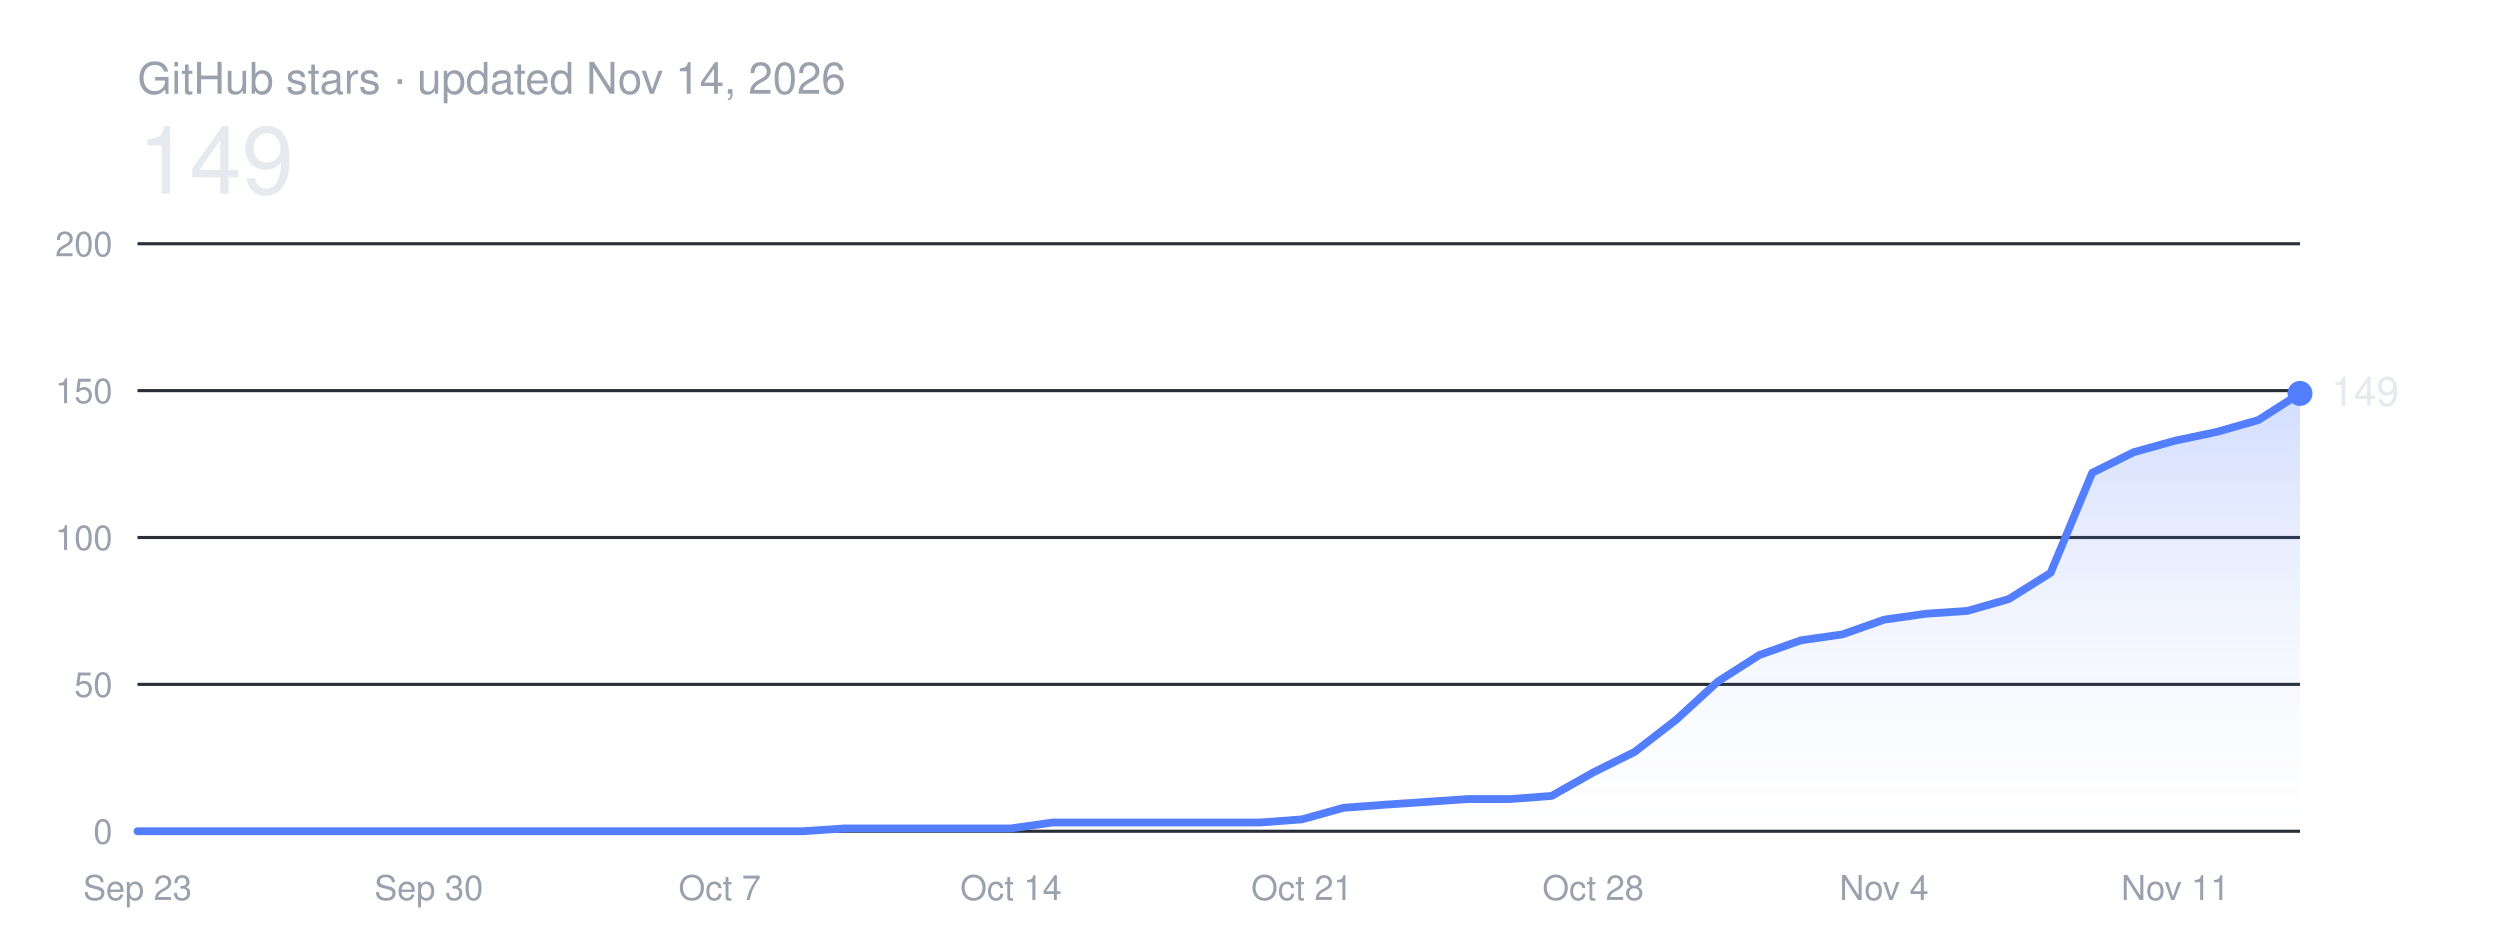
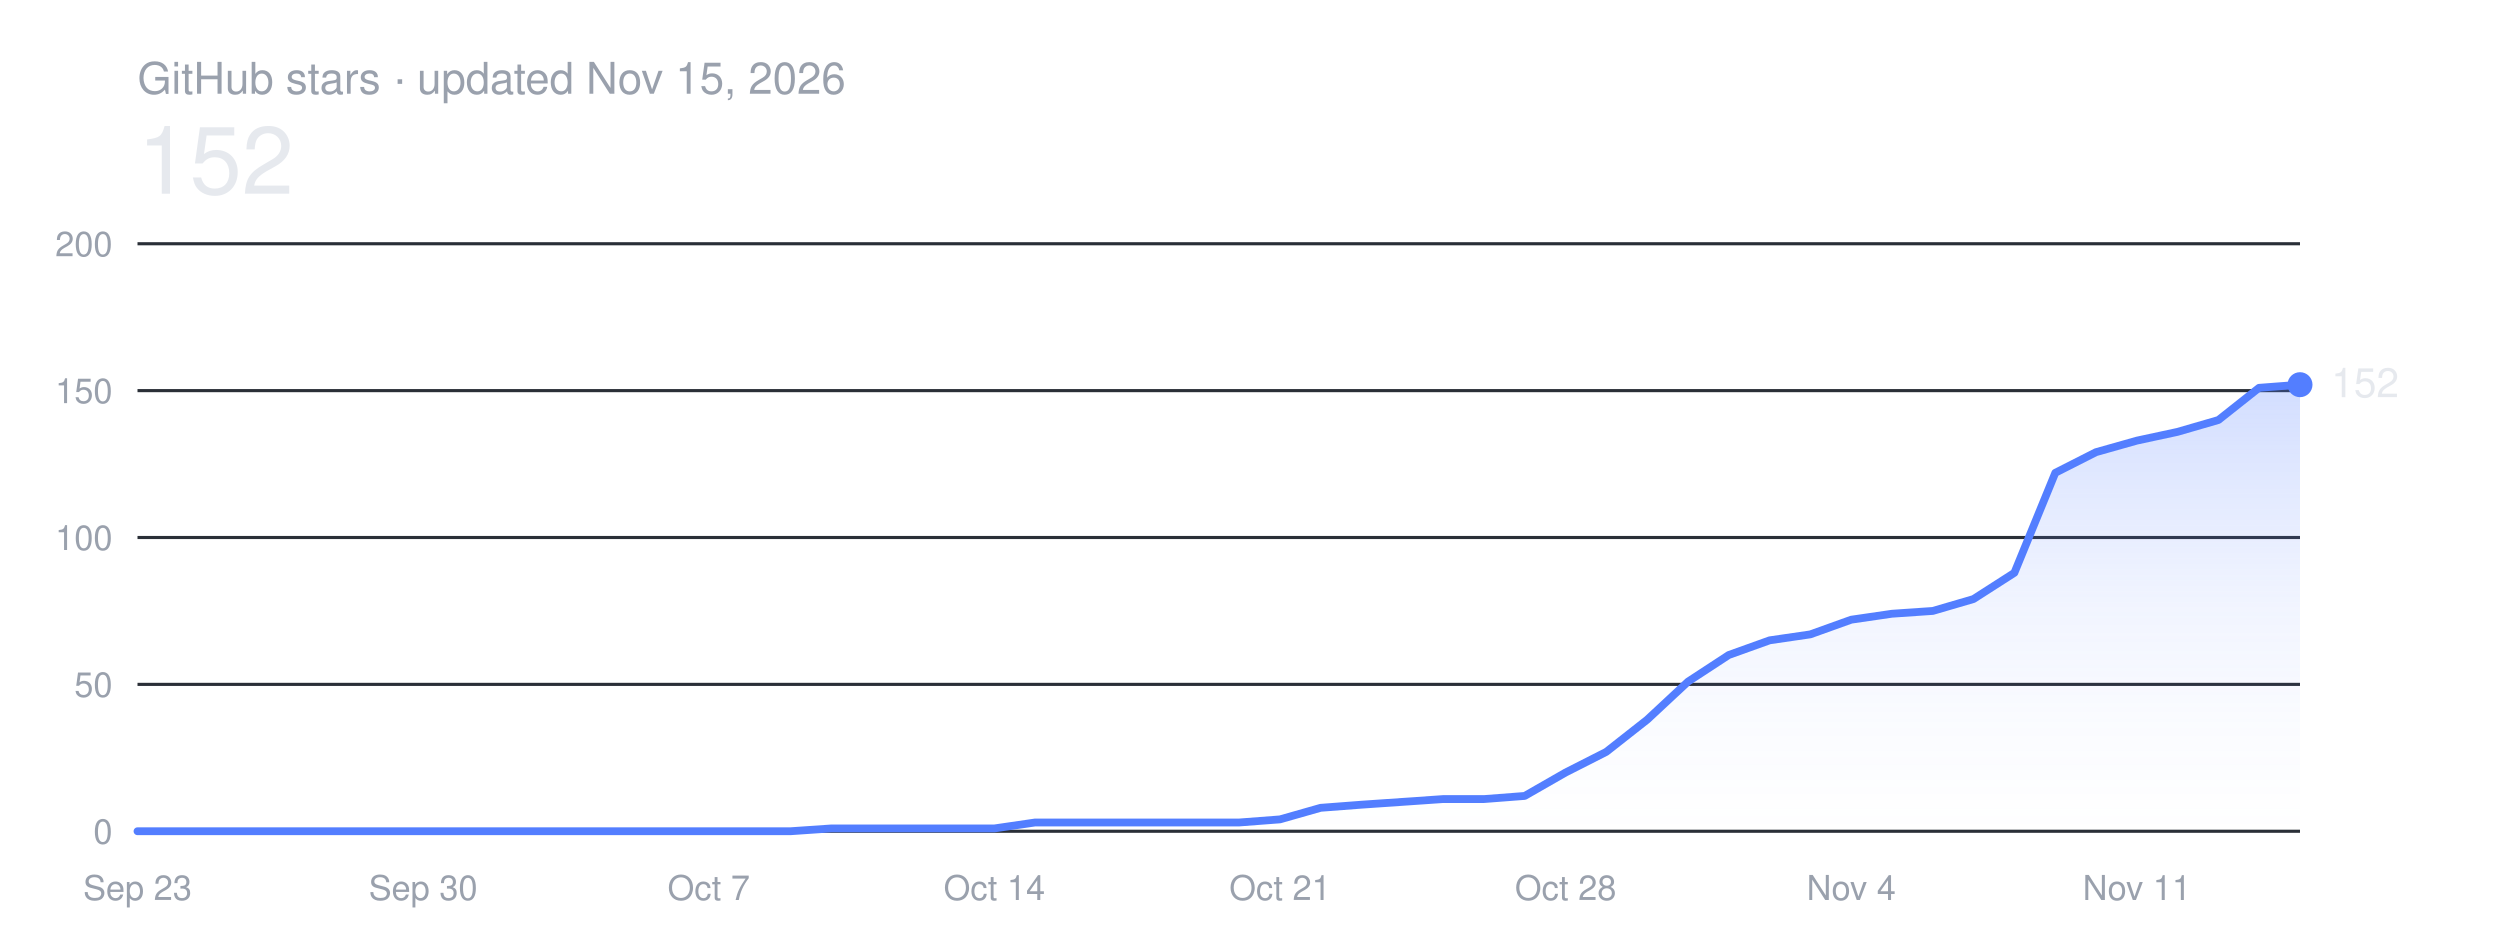
<svg xmlns="http://www.w3.org/2000/svg" width="800" height="300" viewBox="0 0 800 300" font-family="-apple-system, BlinkMacSystemFont, 'Segoe UI', Helvetica, Arial, sans-serif">
  <defs>
    <linearGradient id="a" x1="0" x2="0" y1="0" y2="1">
      <stop offset="0" stop-color="#537eff" stop-opacity="0.26" />
      <stop offset="0.25" stop-color="#537eff" stop-opacity="0.16" />
      <stop offset="0.5" stop-color="#537eff" stop-opacity="0.08" />
      <stop offset="0.75" stop-color="#537eff" stop-opacity="0.03" />
      <stop offset="1" stop-color="#537eff" stop-opacity="0" />
    </linearGradient>
  </defs>
-   <text x="44" y="30" font-size="14" fill="#9aa1ad">GitHub stars · updated Nov 14, 2026</text>
-   <text x="44" y="62" font-size="30" font-weight="300" fill="#e6e9ee">149</text>
+   <text x="44" y="30" font-size="14" fill="#9aa1ad">GitHub stars · updated Nov 15, 2026</text>
+   <text x="44" y="62" font-size="30" font-weight="300" fill="#e6e9ee">152</text>
  <line x1="44" x2="736" y1="266.0" y2="266.0" stroke="#2a2f37" stroke-width="1" />
  <text x="36" y="270.0" font-size="11" fill="#9aa1ad" text-anchor="end">0</text>
  <line x1="44" x2="736" y1="219.0" y2="219.0" stroke="#2a2f37" stroke-width="1" />
  <text x="36" y="223.0" font-size="11" fill="#9aa1ad" text-anchor="end">50</text>
  <line x1="44" x2="736" y1="172.0" y2="172.0" stroke="#2a2f37" stroke-width="1" />
  <text x="36" y="176.0" font-size="11" fill="#9aa1ad" text-anchor="end">100</text>
  <line x1="44" x2="736" y1="125.0" y2="125.0" stroke="#2a2f37" stroke-width="1" />
  <text x="36" y="129.0" font-size="11" fill="#9aa1ad" text-anchor="end">150</text>
  <line x1="44" x2="736" y1="78.0" y2="78.0" stroke="#2a2f37" stroke-width="1" />
  <text x="36" y="82.0" font-size="11" fill="#9aa1ad" text-anchor="end">200</text>
  <text x="44.0" y="288" font-size="11" fill="#9aa1ad" text-anchor="middle">Sep 23</text>
-   <text x="137.2" y="288" font-size="11" fill="#9aa1ad" text-anchor="middle">Sep 30</text>
-   <text x="230.3" y="288" font-size="11" fill="#9aa1ad" text-anchor="middle">Oct 7</text>
-   <text x="323.5" y="288" font-size="11" fill="#9aa1ad" text-anchor="middle">Oct 14</text>
-   <text x="416.6" y="288" font-size="11" fill="#9aa1ad" text-anchor="middle">Oct 21</text>
-   <text x="509.8" y="288" font-size="11" fill="#9aa1ad" text-anchor="middle">Oct 28</text>
-   <text x="602.9" y="288" font-size="11" fill="#9aa1ad" text-anchor="middle">Nov 4</text>
-   <text x="696.1" y="288" font-size="11" fill="#9aa1ad" text-anchor="middle">Nov 11</text>
-   <polygon points="44,266.0 44.0,266.0 57.3,266.0 70.6,266.0 83.9,266.0 97.2,266.0 110.5,266.0 123.8,266.0 137.2,266.0 150.5,266.0 163.8,266.0 177.1,266.0 190.4,266.0 203.7,266.0 217.0,266.0 230.3,266.0 243.6,266.0 256.9,266.0 270.2,265.1 283.5,265.1 296.8,265.1 310.2,265.1 323.5,265.1 336.8,263.2 350.1,263.2 363.4,263.2 376.7,263.2 390.0,263.2 403.3,263.2 416.6,262.2 429.9,258.5 443.2,257.5 456.5,256.6 469.8,255.7 483.2,255.7 496.5,254.7 509.8,247.2 523.1,240.6 536.4,230.3 549.7,218.1 563.0,209.6 576.3,204.9 589.6,203.0 602.9,198.3 616.2,196.4 629.5,195.5 642.8,191.7 656.2,183.3 669.5,151.3 682.8,144.7 696.1,141.0 709.4,138.2 722.7,134.4 736.0,125.9 736.0,266.0" fill="url(#a)" />
-   <polyline points="44.0,266.0 57.3,266.0 70.6,266.0 83.9,266.0 97.2,266.0 110.5,266.0 123.8,266.0 137.2,266.0 150.5,266.0 163.8,266.0 177.1,266.0 190.4,266.0 203.7,266.0 217.0,266.0 230.3,266.0 243.6,266.0 256.9,266.0 270.2,265.1 283.5,265.1 296.8,265.1 310.2,265.1 323.5,265.1 336.8,263.2 350.1,263.2 363.4,263.2 376.7,263.2 390.0,263.2 403.3,263.2 416.6,262.2 429.9,258.5 443.2,257.5 456.5,256.6 469.8,255.7 483.2,255.7 496.5,254.7 509.8,247.2 523.1,240.6 536.4,230.3 549.7,218.1 563.0,209.6 576.3,204.9 589.6,203.0 602.9,198.3 616.2,196.4 629.5,195.5 642.8,191.7 656.2,183.3 669.5,151.3 682.8,144.7 696.1,141.0 709.4,138.2 722.7,134.4 736.0,125.9" fill="none" stroke="#537eff" stroke-width="2.5" stroke-linejoin="round" stroke-linecap="round" />
-   <circle cx="736.0" cy="125.9" r="4" fill="#537eff" />
-   <text x="746.0" y="129.9" font-size="13" fill="#e6e9ee">149</text>
+   <text x="135.4" y="288" font-size="11" fill="#9aa1ad" text-anchor="middle">Sep 30</text>
+   <text x="226.8" y="288" font-size="11" fill="#9aa1ad" text-anchor="middle">Oct 7</text>
+   <text x="318.2" y="288" font-size="11" fill="#9aa1ad" text-anchor="middle">Oct 14</text>
+   <text x="409.6" y="288" font-size="11" fill="#9aa1ad" text-anchor="middle">Oct 21</text>
+   <text x="501.0" y="288" font-size="11" fill="#9aa1ad" text-anchor="middle">Oct 28</text>
+   <text x="592.4" y="288" font-size="11" fill="#9aa1ad" text-anchor="middle">Nov 4</text>
+   <text x="683.8" y="288" font-size="11" fill="#9aa1ad" text-anchor="middle">Nov 11</text>
+   <polygon points="44,266.0 44.0,266.0 57.1,266.0 70.1,266.0 83.2,266.0 96.2,266.0 109.3,266.0 122.3,266.0 135.4,266.0 148.5,266.0 161.5,266.0 174.6,266.0 187.6,266.0 200.7,266.0 213.7,266.0 226.8,266.0 239.8,266.0 252.9,266.0 266.0,265.1 279.0,265.1 292.1,265.1 305.1,265.1 318.2,265.1 331.2,263.2 344.3,263.2 357.4,263.2 370.4,263.2 383.5,263.2 396.5,263.2 409.6,262.2 422.6,258.5 435.7,257.5 448.8,256.6 461.8,255.7 474.9,255.7 487.9,254.7 501.0,247.2 514.0,240.6 527.1,230.3 540.2,218.1 553.2,209.6 566.3,204.9 579.3,203.0 592.4,198.3 605.4,196.4 618.5,195.5 631.5,191.7 644.6,183.3 657.7,151.3 670.7,144.7 683.8,141.0 696.8,138.2 709.9,134.4 722.9,124.1 736.0,123.1 736.0,266.0" fill="url(#a)" />
+   <polyline points="44.0,266.0 57.1,266.0 70.1,266.0 83.2,266.0 96.2,266.0 109.3,266.0 122.3,266.0 135.4,266.0 148.5,266.0 161.5,266.0 174.6,266.0 187.6,266.0 200.7,266.0 213.7,266.0 226.8,266.0 239.8,266.0 252.9,266.0 266.0,265.1 279.0,265.1 292.1,265.1 305.1,265.1 318.2,265.1 331.2,263.2 344.3,263.2 357.4,263.2 370.4,263.2 383.5,263.2 396.5,263.2 409.6,262.2 422.6,258.5 435.7,257.5 448.8,256.6 461.8,255.7 474.9,255.7 487.9,254.7 501.0,247.2 514.0,240.6 527.1,230.3 540.2,218.1 553.2,209.6 566.3,204.9 579.3,203.0 592.4,198.3 605.4,196.4 618.5,195.5 631.5,191.7 644.6,183.3 657.7,151.3 670.7,144.7 683.8,141.0 696.8,138.2 709.9,134.4 722.9,124.1 736.0,123.1" fill="none" stroke="#537eff" stroke-width="2.5" stroke-linejoin="round" stroke-linecap="round" />
+   <circle cx="736.0" cy="123.1" r="4" fill="#537eff" />
+   <text x="746.0" y="127.1" font-size="13" fill="#e6e9ee">152</text>
</svg>
